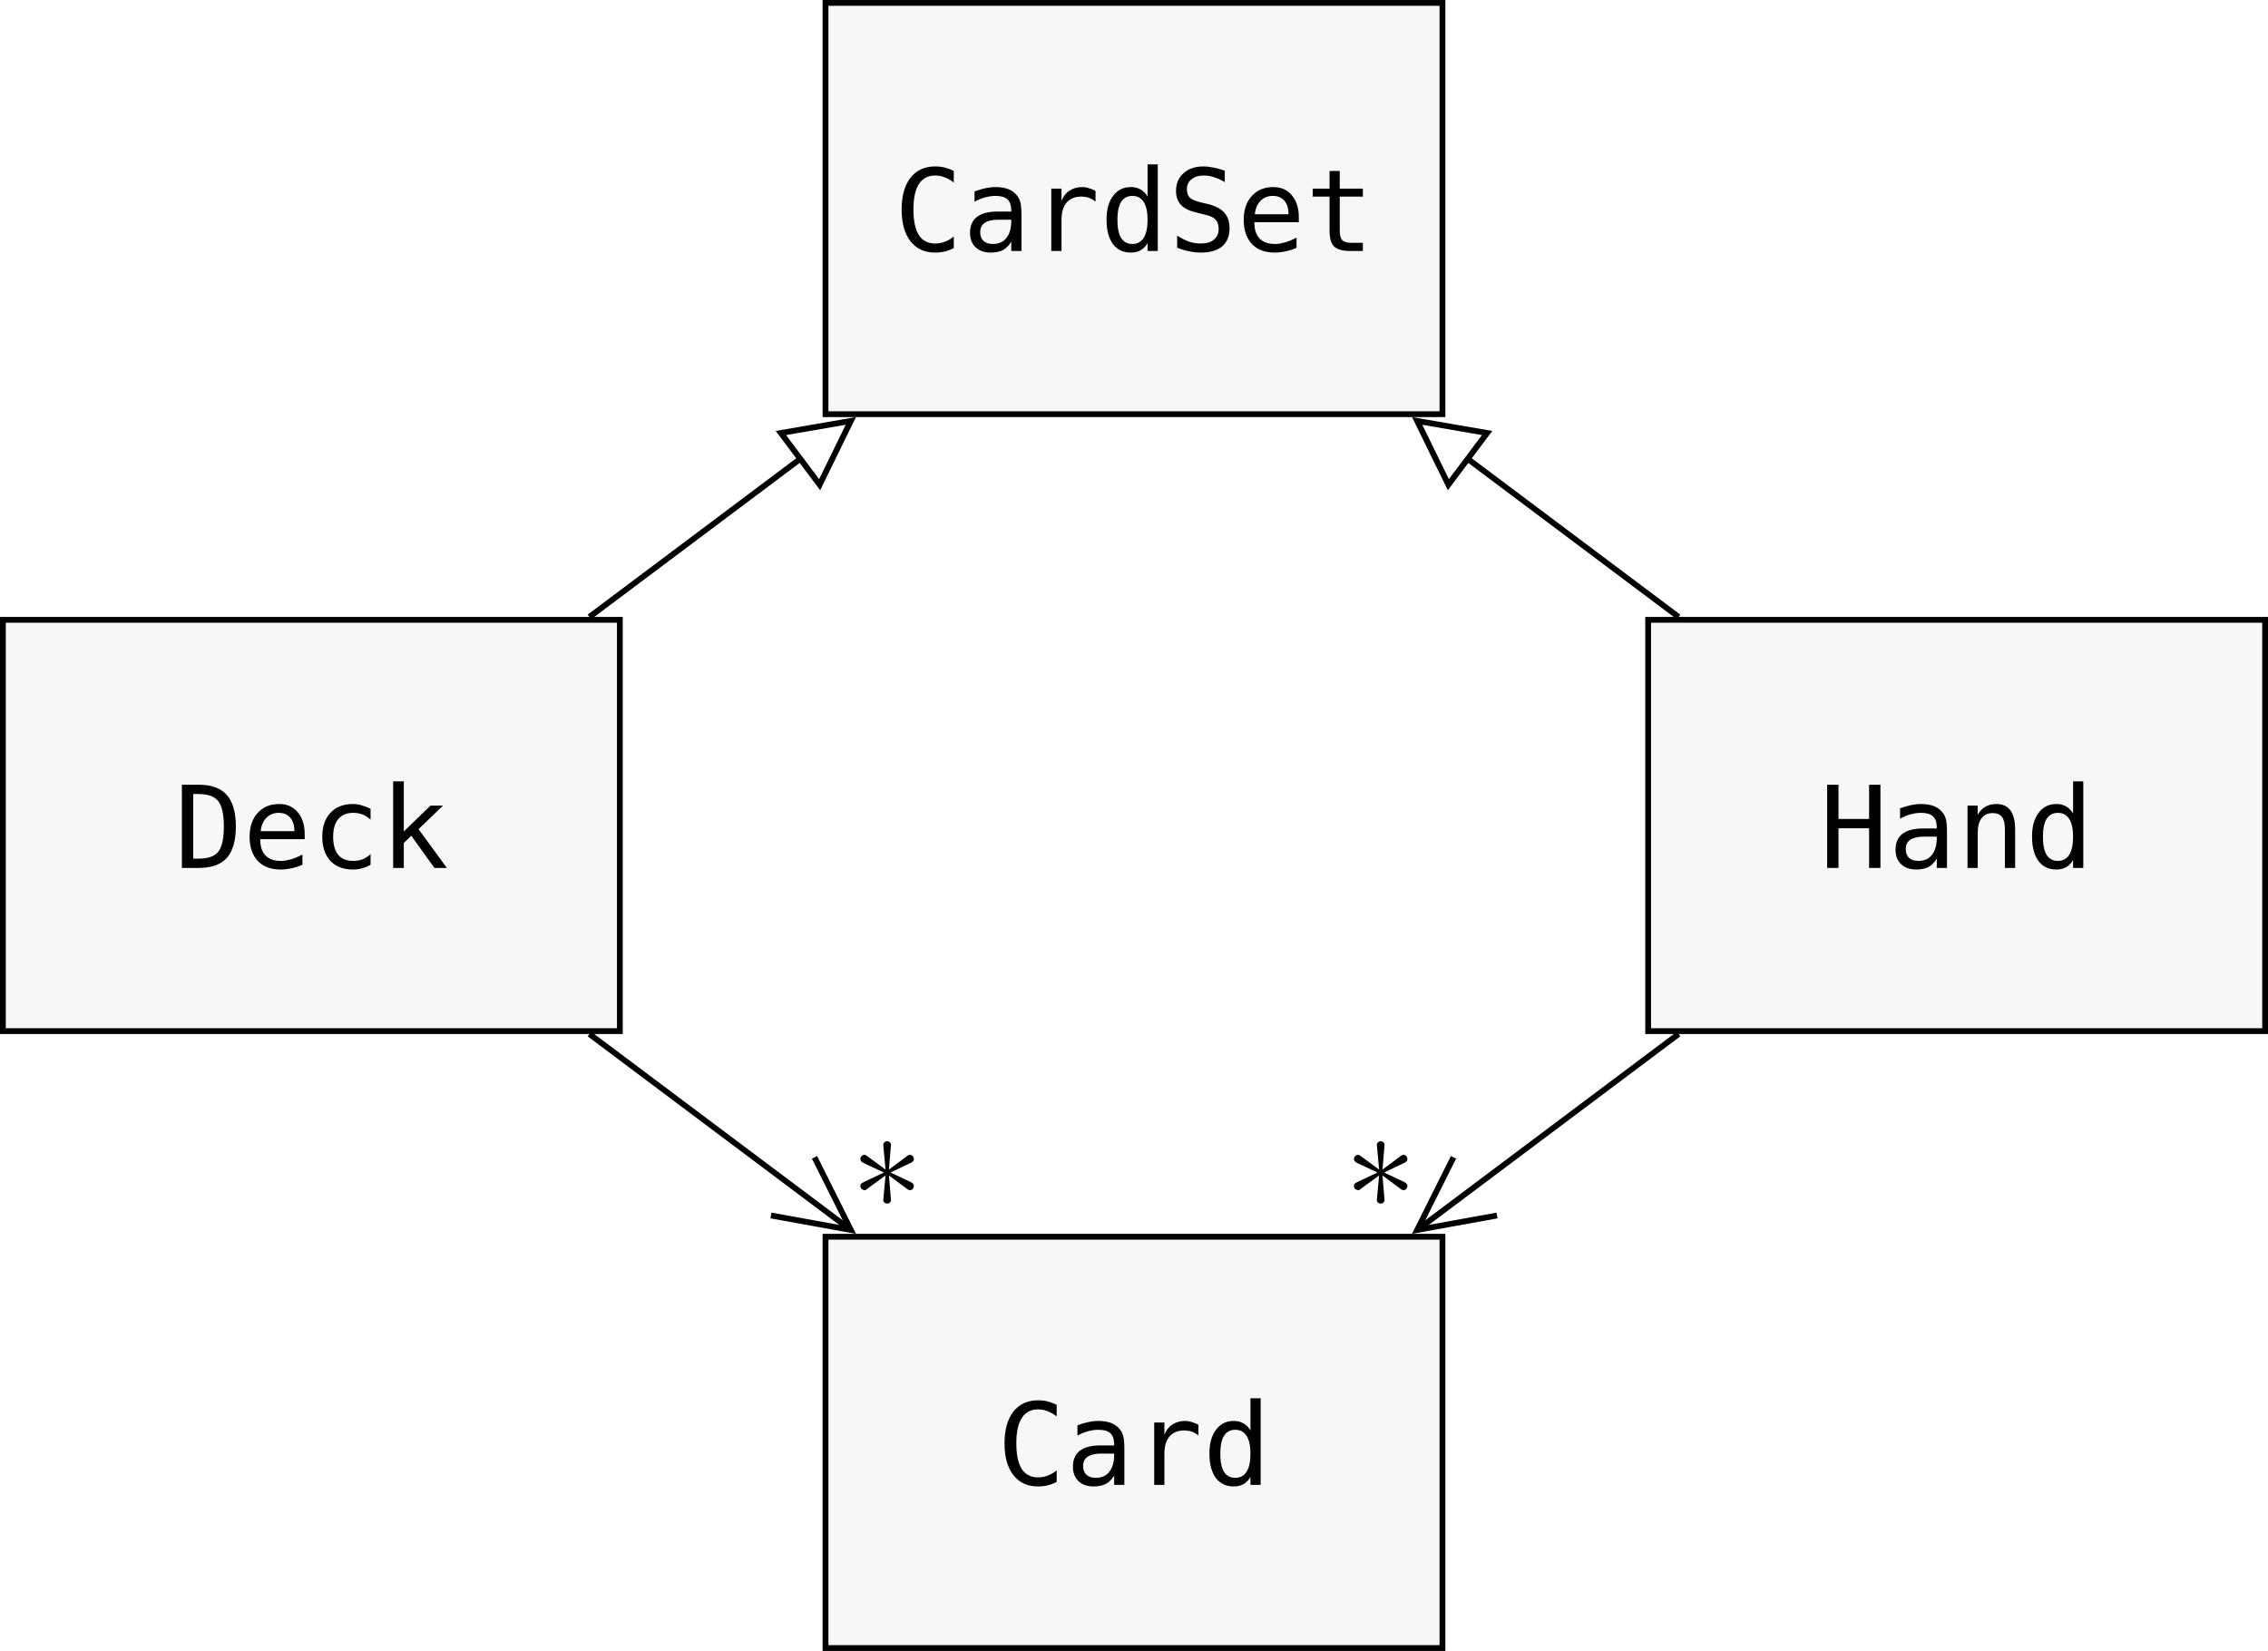
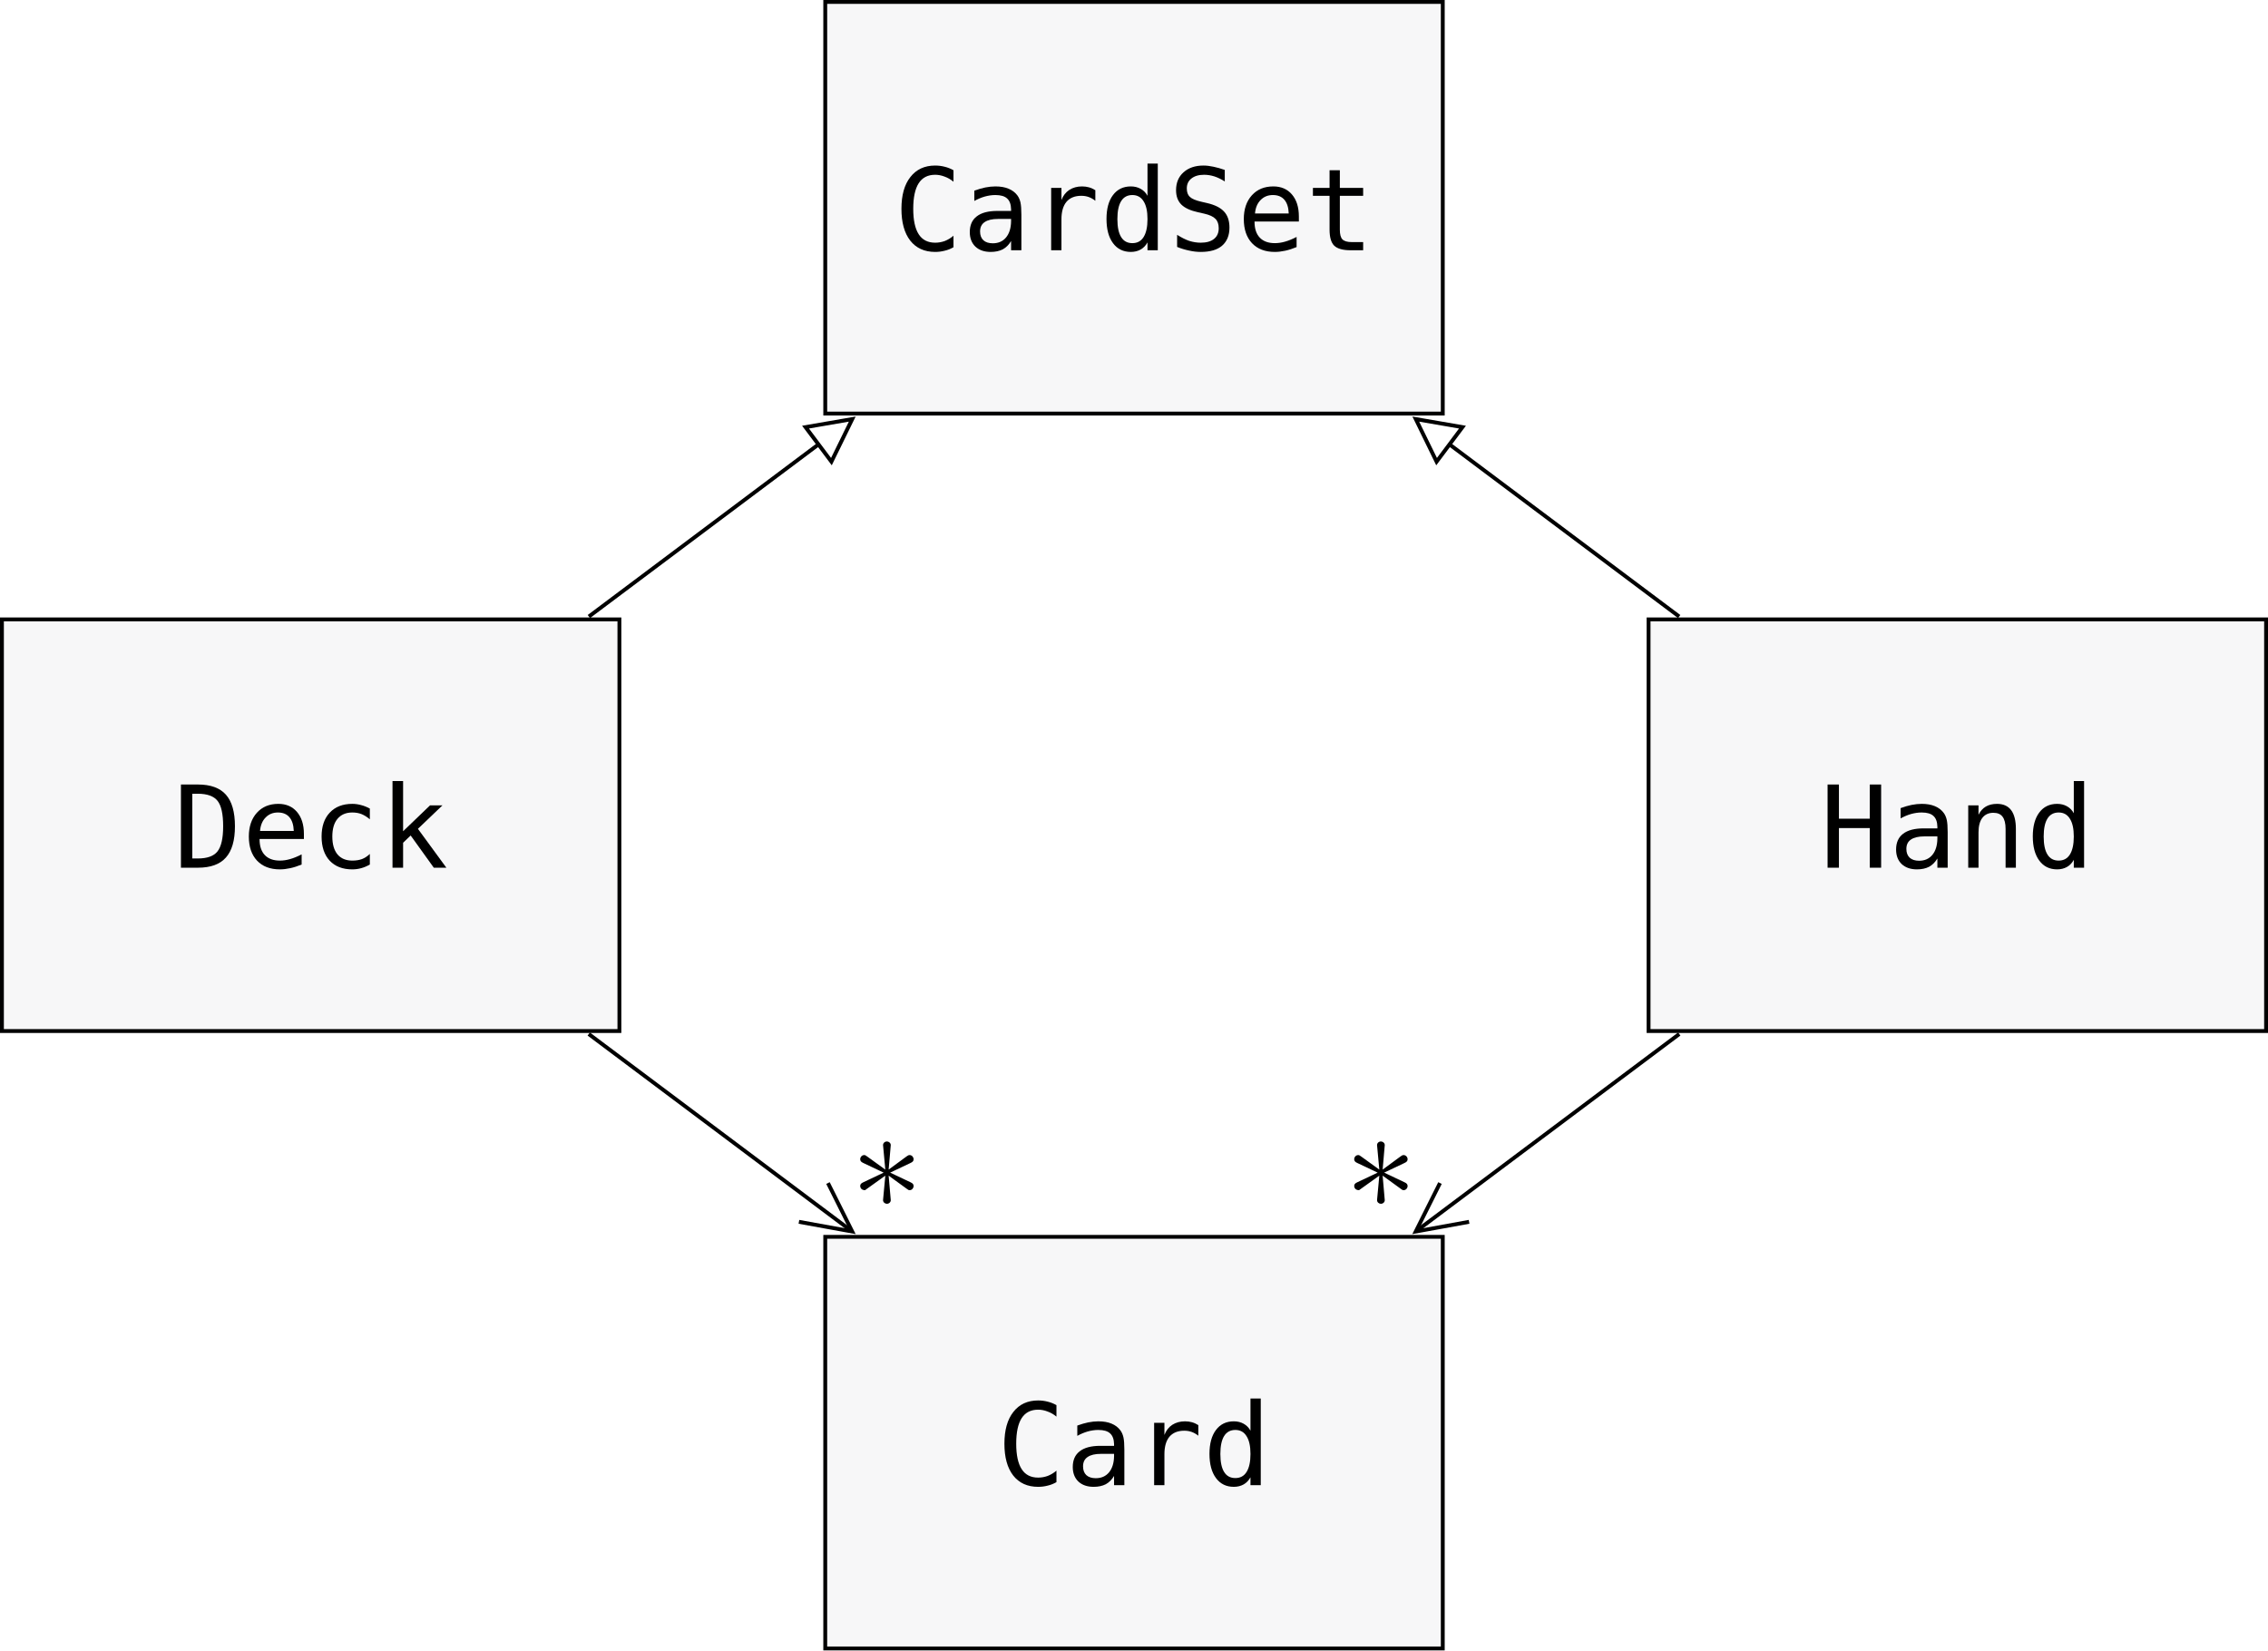
- <svg xmlns="http://www.w3.org/2000/svg" xmlns:xlink="http://www.w3.org/1999/xlink" width="156.304pt" height="113.784pt" viewBox="0 0 156.304 113.784" version="1.1">
+ <svg xmlns="http://www.w3.org/2000/svg" xmlns:xlink="http://www.w3.org/1999/xlink" width="234.257pt" height="170.477pt" viewBox="0 0 234.257 170.477" version="1.1">
  <defs>
    <g>
      <symbol overflow="visible" id="glyph0-0">
-         <path style="stroke:none;" d="M 0.406 1.391 L 0.406 -5.547 L 4.328 -5.547 L 4.328 1.391 Z M 0.844 0.953 L 3.891 0.953 L 3.891 -5.094 L 0.844 -5.094 Z M 0.844 0.953 " />
+         <path style="stroke:none;" d="M 0.594 2.078 L 0.594 -8.312 L 6.484 -8.312 L 6.484 2.078 Z M 1.266 1.422 L 5.828 1.422 L 5.828 -7.641 L 1.266 -7.641 Z M 1.266 1.422 " />
      </symbol>
      <symbol overflow="visible" id="glyph0-1">
-         <path style="stroke:none;" d="M 4.125 -0.203 C 3.926 -0.098 3.723 -0.02 3.516 0.031 C 3.305 0.082 3.082 0.109 2.844 0.109 C 2.113 0.109 1.547 -0.148 1.141 -0.672 C 0.734 -1.191 0.531 -1.922 0.531 -2.859 C 0.531 -3.797 0.734 -4.523 1.141 -5.047 C 1.547 -5.566 2.113 -5.828 2.844 -5.828 C 3.082 -5.828 3.305 -5.801 3.516 -5.75 C 3.723 -5.695 3.926 -5.617 4.125 -5.516 L 4.125 -4.719 C 3.926 -4.875 3.719 -4.992 3.5 -5.078 C 3.289 -5.16 3.07 -5.203 2.844 -5.203 C 2.344 -5.203 1.969 -5.004 1.719 -4.609 C 1.469 -4.223 1.344 -3.641 1.344 -2.859 C 1.344 -2.078 1.469 -1.488 1.719 -1.094 C 1.969 -0.707 2.344 -0.516 2.844 -0.516 C 3.07 -0.516 3.297 -0.555 3.516 -0.641 C 3.734 -0.723 3.938 -0.844 4.125 -1 Z M 4.125 -0.203 " />
+         <path style="stroke:none;" d="M 6.172 -0.312 C 5.879 -0.145 5.578 -0.023 5.266 0.047 C 4.953 0.129 4.625 0.172 4.281 0.172 C 3.176 0.172 2.316 -0.219 1.703 -1 C 1.098 -1.781 0.797 -2.875 0.797 -4.281 C 0.797 -5.688 1.102 -6.781 1.719 -7.562 C 2.332 -8.352 3.188 -8.75 4.281 -8.75 C 4.625 -8.75 4.953 -8.707 5.266 -8.625 C 5.578 -8.551 5.879 -8.43 6.172 -8.266 L 6.172 -7.078 C 5.891 -7.316 5.582 -7.492 5.25 -7.609 C 4.926 -7.734 4.602 -7.797 4.281 -7.797 C 3.52 -7.797 2.953 -7.504 2.578 -6.922 C 2.203 -6.336 2.016 -5.457 2.016 -4.281 C 2.016 -3.113 2.203 -2.238 2.578 -1.656 C 2.953 -1.07 3.52 -0.781 4.281 -0.781 C 4.613 -0.781 4.941 -0.836 5.266 -0.953 C 5.586 -1.078 5.891 -1.258 6.172 -1.5 Z M 6.172 -0.312 " />
      </symbol>
      <symbol overflow="visible" id="glyph0-2">
-         <path style="stroke:none;" d="M 2.688 -2.156 L 2.453 -2.156 C 2.047 -2.156 1.738 -2.082 1.531 -1.938 C 1.32 -1.801 1.219 -1.586 1.219 -1.297 C 1.219 -1.035 1.297 -0.832 1.453 -0.688 C 1.609 -0.551 1.82 -0.484 2.094 -0.484 C 2.488 -0.484 2.797 -0.617 3.016 -0.891 C 3.234 -1.16 3.348 -1.531 3.359 -2 L 3.359 -2.156 Z M 4.062 -2.453 L 4.062 0 L 3.359 0 L 3.359 -0.641 C 3.203 -0.379 3.008 -0.188 2.781 -0.062 C 2.551 0.051 2.273 0.109 1.953 0.109 C 1.516 0.109 1.164 -0.008 0.906 -0.25 C 0.645 -0.5 0.516 -0.832 0.516 -1.25 C 0.516 -1.727 0.672 -2.094 0.984 -2.344 C 1.305 -2.594 1.781 -2.719 2.406 -2.719 L 3.359 -2.719 L 3.359 -2.828 C 3.348 -3.172 3.258 -3.414 3.094 -3.562 C 2.926 -3.719 2.648 -3.797 2.266 -3.797 C 2.023 -3.797 1.781 -3.758 1.531 -3.688 C 1.289 -3.625 1.055 -3.523 0.828 -3.391 L 0.828 -4.109 C 1.086 -4.203 1.336 -4.273 1.578 -4.328 C 1.816 -4.379 2.047 -4.406 2.266 -4.406 C 2.629 -4.406 2.938 -4.352 3.188 -4.25 C 3.438 -4.145 3.641 -3.984 3.797 -3.766 C 3.891 -3.641 3.957 -3.484 4 -3.297 C 4.039 -3.109 4.062 -2.828 4.062 -2.453 Z M 4.062 -2.453 " />
+         <path style="stroke:none;" d="M 4.031 -3.234 L 3.688 -3.234 C 3.07 -3.234 2.609 -3.125 2.297 -2.906 C 1.984 -2.695 1.828 -2.375 1.828 -1.938 C 1.828 -1.551 1.941 -1.25 2.172 -1.031 C 2.41 -0.82 2.734 -0.719 3.141 -0.719 C 3.723 -0.719 4.18 -0.922 4.516 -1.328 C 4.848 -1.734 5.02 -2.289 5.031 -3 L 5.031 -3.234 Z M 6.094 -3.672 L 6.094 0 L 5.031 0 L 5.031 -0.953 C 4.801 -0.566 4.516 -0.281 4.172 -0.094 C 3.828 0.082 3.41 0.172 2.922 0.172 C 2.266 0.172 1.738 -0.008 1.344 -0.375 C 0.957 -0.75 0.766 -1.25 0.766 -1.875 C 0.766 -2.594 1.004 -3.133 1.484 -3.5 C 1.961 -3.875 2.672 -4.062 3.609 -4.062 L 5.031 -4.062 L 5.031 -4.234 C 5.02 -4.742 4.883 -5.113 4.625 -5.344 C 4.375 -5.582 3.969 -5.703 3.406 -5.703 C 3.039 -5.703 2.676 -5.648 2.312 -5.547 C 1.945 -5.441 1.586 -5.289 1.234 -5.094 L 1.234 -6.156 C 1.629 -6.301 2.004 -6.41 2.359 -6.484 C 2.723 -6.555 3.07 -6.594 3.406 -6.594 C 3.938 -6.594 4.391 -6.516 4.766 -6.359 C 5.148 -6.203 5.457 -5.969 5.688 -5.656 C 5.832 -5.457 5.938 -5.219 6 -4.938 C 6.062 -4.656 6.094 -4.234 6.094 -3.672 Z M 6.094 -3.672 " />
      </symbol>
      <symbol overflow="visible" id="glyph0-3">
-         <path style="stroke:none;" d="M 4.438 -3.406 C 4.281 -3.531 4.125 -3.617 3.969 -3.672 C 3.812 -3.723 3.641 -3.75 3.453 -3.75 C 3.016 -3.75 2.676 -3.609 2.438 -3.328 C 2.207 -3.055 2.094 -2.66 2.094 -2.141 L 2.094 0 L 1.391 0 L 1.391 -4.297 L 2.094 -4.297 L 2.094 -3.453 C 2.219 -3.766 2.398 -4 2.641 -4.156 C 2.891 -4.32 3.18 -4.406 3.516 -4.406 C 3.68 -4.406 3.836 -4.379 3.984 -4.328 C 4.141 -4.285 4.289 -4.223 4.438 -4.141 Z M 4.438 -3.406 " />
+         <path style="stroke:none;" d="M 6.641 -5.109 C 6.422 -5.285 6.191 -5.414 5.953 -5.5 C 5.723 -5.582 5.469 -5.625 5.188 -5.625 C 4.52 -5.625 4.008 -5.414 3.656 -5 C 3.312 -4.582 3.141 -3.984 3.141 -3.203 L 3.141 0 L 2.078 0 L 2.078 -6.438 L 3.141 -6.438 L 3.141 -5.188 C 3.316 -5.645 3.586 -5.992 3.953 -6.234 C 4.328 -6.473 4.766 -6.594 5.266 -6.594 C 5.523 -6.594 5.766 -6.562 5.984 -6.5 C 6.211 -6.438 6.43 -6.336 6.641 -6.203 Z M 6.641 -5.109 " />
      </symbol>
      <symbol overflow="visible" id="glyph0-4">
-         <path style="stroke:none;" d="M 3.297 -3.75 L 3.297 -5.969 L 4 -5.969 L 4 0 L 3.297 0 L 3.297 -0.547 C 3.172 -0.328 3.008 -0.16 2.812 -0.047 C 2.625 0.055 2.398 0.109 2.141 0.109 C 1.617 0.109 1.207 -0.086 0.906 -0.484 C 0.613 -0.891 0.469 -1.445 0.469 -2.156 C 0.469 -2.852 0.617 -3.398 0.922 -3.797 C 1.223 -4.203 1.629 -4.406 2.141 -4.406 C 2.398 -4.406 2.629 -4.348 2.828 -4.234 C 3.023 -4.117 3.18 -3.957 3.297 -3.75 Z M 1.219 -2.141 C 1.219 -1.598 1.301 -1.188 1.469 -0.906 C 1.645 -0.625 1.906 -0.484 2.25 -0.484 C 2.594 -0.484 2.852 -0.625 3.031 -0.906 C 3.207 -1.188 3.297 -1.598 3.297 -2.141 C 3.297 -2.691 3.207 -3.102 3.031 -3.375 C 2.852 -3.656 2.594 -3.797 2.25 -3.797 C 1.906 -3.797 1.645 -3.656 1.469 -3.375 C 1.301 -3.102 1.219 -2.691 1.219 -2.141 Z M 1.219 -2.141 " />
+         <path style="stroke:none;" d="M 4.938 -5.625 L 4.938 -8.953 L 6 -8.953 L 6 0 L 4.938 0 L 4.938 -0.812 C 4.758 -0.488 4.523 -0.242 4.234 -0.078 C 3.941 0.086 3.602 0.172 3.219 0.172 C 2.438 0.172 1.82 -0.129 1.375 -0.734 C 0.926 -1.336 0.703 -2.172 0.703 -3.234 C 0.703 -4.285 0.926 -5.109 1.375 -5.703 C 1.82 -6.297 2.438 -6.594 3.219 -6.594 C 3.602 -6.594 3.941 -6.508 4.234 -6.344 C 4.535 -6.176 4.77 -5.938 4.938 -5.625 Z M 1.828 -3.219 C 1.828 -2.395 1.957 -1.773 2.219 -1.359 C 2.477 -0.941 2.863 -0.734 3.375 -0.734 C 3.883 -0.734 4.27 -0.941 4.531 -1.359 C 4.801 -1.785 4.938 -2.406 4.938 -3.219 C 4.938 -4.031 4.801 -4.645 4.531 -5.062 C 4.27 -5.488 3.883 -5.703 3.375 -5.703 C 2.863 -5.703 2.477 -5.492 2.219 -5.078 C 1.957 -4.66 1.828 -4.039 1.828 -3.219 Z M 1.828 -3.219 " />
      </symbol>
      <symbol overflow="visible" id="glyph0-5">
-         <path style="stroke:none;" d="M 3.891 -5.531 L 3.891 -4.75 C 3.648 -4.895 3.41 -5.004 3.172 -5.078 C 2.941 -5.16 2.703 -5.203 2.453 -5.203 C 2.086 -5.203 1.801 -5.113 1.594 -4.938 C 1.383 -4.77 1.281 -4.547 1.281 -4.266 C 1.281 -4.004 1.348 -3.805 1.484 -3.672 C 1.617 -3.547 1.879 -3.438 2.266 -3.344 L 2.672 -3.25 C 3.211 -3.125 3.602 -2.926 3.844 -2.656 C 4.094 -2.395 4.219 -2.031 4.219 -1.562 C 4.219 -1.02 4.047 -0.602 3.703 -0.312 C 3.367 -0.031 2.879 0.109 2.234 0.109 C 1.961 0.109 1.691 0.078 1.422 0.016 C 1.148 -0.035 0.879 -0.117 0.609 -0.234 L 0.609 -1.062 C 0.898 -0.875 1.176 -0.734 1.438 -0.641 C 1.695 -0.555 1.961 -0.516 2.234 -0.516 C 2.629 -0.516 2.93 -0.602 3.141 -0.781 C 3.359 -0.957 3.469 -1.203 3.469 -1.516 C 3.469 -1.805 3.395 -2.023 3.25 -2.172 C 3.102 -2.328 2.844 -2.441 2.469 -2.516 L 2.047 -2.625 C 1.516 -2.738 1.129 -2.914 0.891 -3.156 C 0.648 -3.406 0.531 -3.734 0.531 -4.141 C 0.531 -4.648 0.703 -5.055 1.047 -5.359 C 1.391 -5.672 1.848 -5.828 2.422 -5.828 C 2.641 -5.828 2.867 -5.801 3.109 -5.75 C 3.359 -5.707 3.617 -5.633 3.891 -5.531 Z M 3.891 -5.531 " />
+         <path style="stroke:none;" d="M 5.828 -8.297 L 5.828 -7.109 C 5.473 -7.336 5.117 -7.508 4.766 -7.625 C 4.41 -7.738 4.051 -7.797 3.688 -7.797 C 3.133 -7.797 2.695 -7.664 2.375 -7.406 C 2.062 -7.156 1.906 -6.816 1.906 -6.391 C 1.906 -6.004 2.008 -5.711 2.219 -5.516 C 2.426 -5.316 2.816 -5.148 3.391 -5.016 L 4 -4.875 C 4.812 -4.688 5.398 -4.391 5.766 -3.984 C 6.129 -3.586 6.312 -3.039 6.312 -2.344 C 6.312 -1.531 6.055 -0.906 5.547 -0.469 C 5.047 -0.039 4.312 0.172 3.344 0.172 C 2.945 0.172 2.547 0.125 2.141 0.031 C 1.734 -0.051 1.32 -0.176 0.906 -0.344 L 0.906 -1.594 C 1.352 -1.312 1.77 -1.102 2.156 -0.969 C 2.551 -0.844 2.945 -0.781 3.344 -0.781 C 3.938 -0.781 4.395 -0.91 4.719 -1.172 C 5.039 -1.43 5.203 -1.797 5.203 -2.266 C 5.203 -2.703 5.086 -3.031 4.859 -3.25 C 4.641 -3.477 4.254 -3.656 3.703 -3.781 L 3.078 -3.922 C 2.273 -4.098 1.691 -4.367 1.328 -4.734 C 0.973 -5.098 0.797 -5.586 0.797 -6.203 C 0.797 -6.973 1.051 -7.586 1.562 -8.047 C 2.082 -8.516 2.77 -8.75 3.625 -8.75 C 3.957 -8.75 4.305 -8.707 4.672 -8.625 C 5.035 -8.551 5.422 -8.441 5.828 -8.297 Z M 5.828 -8.297 " />
      </symbol>
      <symbol overflow="visible" id="glyph0-6">
-         <path style="stroke:none;" d="M 4.266 -2.328 L 4.266 -1.984 L 1.203 -1.984 L 1.203 -1.953 C 1.203 -1.484 1.32 -1.117 1.562 -0.859 C 1.812 -0.609 2.16 -0.484 2.609 -0.484 C 2.836 -0.484 3.07 -0.52 3.312 -0.594 C 3.562 -0.664 3.828 -0.773 4.109 -0.922 L 4.109 -0.219 C 3.836 -0.102 3.578 -0.02 3.328 0.031 C 3.078 0.082 2.836 0.109 2.609 0.109 C 1.93 0.109 1.406 -0.086 1.031 -0.484 C 0.656 -0.891 0.469 -1.441 0.469 -2.141 C 0.469 -2.828 0.648 -3.375 1.016 -3.781 C 1.391 -4.195 1.883 -4.406 2.5 -4.406 C 3.039 -4.406 3.469 -4.219 3.781 -3.844 C 4.102 -3.469 4.266 -2.961 4.266 -2.328 Z M 3.562 -2.531 C 3.551 -2.945 3.453 -3.258 3.266 -3.469 C 3.078 -3.688 2.812 -3.797 2.469 -3.797 C 2.125 -3.797 1.844 -3.68 1.625 -3.453 C 1.406 -3.234 1.273 -2.926 1.234 -2.531 Z M 3.562 -2.531 " />
+         <path style="stroke:none;" d="M 6.391 -3.484 L 6.391 -2.969 L 1.812 -2.969 L 1.812 -2.938 C 1.812 -2.227 1.992 -1.68 2.359 -1.297 C 2.723 -0.922 3.238 -0.734 3.906 -0.734 C 4.25 -0.734 4.602 -0.785 4.969 -0.891 C 5.332 -0.992 5.727 -1.156 6.156 -1.375 L 6.156 -0.328 C 5.75 -0.16 5.359 -0.035 4.984 0.047 C 4.609 0.129 4.25 0.172 3.906 0.172 C 2.906 0.172 2.117 -0.129 1.547 -0.734 C 0.984 -1.336 0.703 -2.164 0.703 -3.219 C 0.703 -4.238 0.977 -5.055 1.531 -5.672 C 2.082 -6.285 2.82 -6.594 3.75 -6.594 C 4.562 -6.594 5.203 -6.316 5.672 -5.766 C 6.148 -5.211 6.391 -4.453 6.391 -3.484 Z M 5.344 -3.797 C 5.32 -4.422 5.172 -4.895 4.891 -5.219 C 4.617 -5.539 4.223 -5.703 3.703 -5.703 C 3.191 -5.703 2.77 -5.531 2.438 -5.188 C 2.102 -4.852 1.91 -4.391 1.859 -3.797 Z M 5.344 -3.797 " />
      </symbol>
      <symbol overflow="visible" id="glyph0-7">
-         <path style="stroke:none;" d="M 2.359 -5.516 L 2.359 -4.297 L 3.953 -4.297 L 3.953 -3.75 L 2.359 -3.75 L 2.359 -1.422 C 2.359 -1.098 2.414 -0.875 2.531 -0.75 C 2.656 -0.625 2.867 -0.562 3.172 -0.562 L 3.953 -0.562 L 3.953 0 L 3.094 0 C 2.562 0 2.188 -0.102 1.969 -0.312 C 1.758 -0.531 1.656 -0.898 1.656 -1.422 L 1.656 -3.75 L 0.5 -3.75 L 0.5 -4.297 L 1.656 -4.297 L 1.656 -5.516 Z M 2.359 -5.516 " />
+         <path style="stroke:none;" d="M 3.531 -8.266 L 3.531 -6.438 L 5.938 -6.438 L 5.938 -5.625 L 3.531 -5.625 L 3.531 -2.125 C 3.531 -1.645 3.617 -1.312 3.797 -1.125 C 3.984 -0.938 4.301 -0.844 4.75 -0.844 L 5.938 -0.844 L 5.938 0 L 4.641 0 C 3.848 0 3.285 -0.156 2.953 -0.469 C 2.629 -0.789 2.469 -1.344 2.469 -2.125 L 2.469 -5.625 L 0.75 -5.625 L 0.75 -6.438 L 2.469 -6.438 L 2.469 -8.266 Z M 3.531 -8.266 " />
      </symbol>
      <symbol overflow="visible" id="glyph0-8">
-         <path style="stroke:none;" d="M 1.672 -0.641 C 2.328 -0.641 2.781 -0.797 3.031 -1.109 C 3.289 -1.43 3.422 -2.016 3.422 -2.859 C 3.422 -3.703 3.289 -4.285 3.031 -4.609 C 2.781 -4.93 2.328 -5.094 1.672 -5.094 L 1.312 -5.094 L 1.312 -0.641 Z M 1.688 -5.734 C 2.562 -5.734 3.207 -5.5 3.625 -5.031 C 4.039 -4.562 4.25 -3.836 4.25 -2.859 C 4.25 -1.879 4.039 -1.156 3.625 -0.688 C 3.207 -0.227 2.562 0 1.688 0 L 0.531 0 L 0.531 -5.734 Z M 1.688 -5.734 " />
+         <path style="stroke:none;" d="M 2.516 -0.953 C 3.484 -0.953 4.16 -1.191 4.547 -1.672 C 4.941 -2.16 5.141 -3.031 5.141 -4.281 C 5.141 -5.551 4.945 -6.426 4.562 -6.906 C 4.176 -7.395 3.492 -7.641 2.516 -7.641 L 1.953 -7.641 L 1.953 -0.953 Z M 2.531 -8.594 C 3.844 -8.594 4.805 -8.242 5.422 -7.547 C 6.047 -6.848 6.359 -5.758 6.359 -4.281 C 6.359 -2.82 6.047 -1.742 5.422 -1.047 C 4.805 -0.348 3.844 0 2.531 0 L 0.781 0 L 0.781 -8.594 Z M 2.531 -8.594 " />
      </symbol>
      <symbol overflow="visible" id="glyph0-9">
-         <path style="stroke:none;" d="M 4.078 -0.219 C 3.879 -0.102 3.68 -0.02 3.484 0.031 C 3.285 0.082 3.082 0.109 2.875 0.109 C 2.207 0.109 1.688 -0.086 1.312 -0.484 C 0.938 -0.891 0.75 -1.441 0.75 -2.141 C 0.75 -2.848 0.938 -3.398 1.312 -3.797 C 1.688 -4.203 2.207 -4.406 2.875 -4.406 C 3.082 -4.406 3.281 -4.375 3.469 -4.312 C 3.664 -4.258 3.867 -4.18 4.078 -4.078 L 4.078 -3.328 C 3.891 -3.492 3.703 -3.613 3.516 -3.688 C 3.328 -3.758 3.113 -3.797 2.875 -3.797 C 2.426 -3.797 2.082 -3.648 1.844 -3.359 C 1.613 -3.078 1.5 -2.672 1.5 -2.141 C 1.5 -1.609 1.613 -1.195 1.844 -0.906 C 2.082 -0.625 2.426 -0.484 2.875 -0.484 C 3.113 -0.484 3.332 -0.52 3.531 -0.594 C 3.727 -0.676 3.91 -0.797 4.078 -0.953 Z M 4.078 -0.219 " />
+         <path style="stroke:none;" d="M 6.109 -0.328 C 5.816 -0.16 5.52 -0.035 5.219 0.047 C 4.926 0.129 4.617 0.172 4.297 0.172 C 3.305 0.172 2.531 -0.125 1.969 -0.719 C 1.406 -1.32 1.125 -2.156 1.125 -3.219 C 1.125 -4.27 1.406 -5.094 1.969 -5.688 C 2.531 -6.289 3.305 -6.594 4.297 -6.594 C 4.609 -6.594 4.91 -6.551 5.203 -6.469 C 5.504 -6.395 5.805 -6.273 6.109 -6.109 L 6.109 -5 C 5.828 -5.238 5.547 -5.414 5.266 -5.531 C 4.984 -5.645 4.66 -5.703 4.297 -5.703 C 3.641 -5.703 3.129 -5.484 2.766 -5.047 C 2.41 -4.617 2.234 -4.008 2.234 -3.219 C 2.234 -2.426 2.41 -1.812 2.766 -1.375 C 3.129 -0.945 3.641 -0.734 4.297 -0.734 C 4.672 -0.734 5.004 -0.785 5.297 -0.891 C 5.586 -1.004 5.859 -1.18 6.109 -1.422 Z M 6.109 -0.328 " />
      </symbol>
      <symbol overflow="visible" id="glyph0-10">
-         <path style="stroke:none;" d="M 0.906 -5.969 L 1.641 -5.969 L 1.641 -2.516 L 3.484 -4.297 L 4.344 -4.297 L 2.656 -2.672 L 4.609 0 L 3.75 0 L 2.156 -2.219 L 1.641 -1.719 L 1.641 0 L 0.906 0 Z M 0.906 -5.969 " />
+         <path style="stroke:none;" d="M 1.359 -8.953 L 2.453 -8.953 L 2.453 -3.766 L 5.234 -6.438 L 6.516 -6.438 L 3.984 -4.016 L 6.922 0 L 5.625 0 L 3.234 -3.328 L 2.453 -2.578 L 2.453 0 L 1.359 0 Z M 1.359 -8.953 " />
      </symbol>
      <symbol overflow="visible" id="glyph0-11">
-         <path style="stroke:none;" d="M 0.531 -5.734 L 1.312 -5.734 L 1.312 -3.375 L 3.422 -3.375 L 3.422 -5.734 L 4.203 -5.734 L 4.203 0 L 3.422 0 L 3.422 -2.734 L 1.312 -2.734 L 1.312 0 L 0.531 0 Z M 0.531 -5.734 " />
+         <path style="stroke:none;" d="M 0.781 -8.594 L 1.953 -8.594 L 1.953 -5.062 L 5.141 -5.062 L 5.141 -8.594 L 6.312 -8.594 L 6.312 0 L 5.141 0 L 5.141 -4.094 L 1.953 -4.094 L 1.953 0 L 0.781 0 Z M 0.781 -8.594 " />
      </symbol>
      <symbol overflow="visible" id="glyph0-12">
-         <path style="stroke:none;" d="M 4.031 -2.656 L 4.031 0 L 3.328 0 L 3.328 -2.656 C 3.328 -3.051 3.258 -3.336 3.125 -3.516 C 2.988 -3.691 2.773 -3.781 2.484 -3.781 C 2.148 -3.781 1.895 -3.66 1.719 -3.422 C 1.539 -3.191 1.453 -2.859 1.453 -2.422 L 1.453 0 L 0.75 0 L 0.75 -4.297 L 1.453 -4.297 L 1.453 -3.656 C 1.578 -3.895 1.742 -4.078 1.953 -4.203 C 2.172 -4.336 2.43 -4.406 2.734 -4.406 C 3.172 -4.406 3.492 -4.258 3.703 -3.969 C 3.922 -3.676 4.031 -3.238 4.031 -2.656 Z M 4.031 -2.656 " />
+         <path style="stroke:none;" d="M 6.047 -4 L 6.047 0 L 4.984 0 L 4.984 -4 C 4.984 -4.57 4.879 -4.992 4.672 -5.266 C 4.473 -5.535 4.156 -5.672 3.719 -5.672 C 3.227 -5.672 2.848 -5.492 2.578 -5.141 C 2.316 -4.797 2.188 -4.297 2.188 -3.641 L 2.188 0 L 1.125 0 L 1.125 -6.438 L 2.188 -6.438 L 2.188 -5.469 C 2.375 -5.844 2.625 -6.125 2.938 -6.312 C 3.258 -6.5 3.645 -6.594 4.094 -6.594 C 4.75 -6.594 5.238 -6.375 5.562 -5.938 C 5.883 -5.508 6.047 -4.863 6.047 -4 Z M 6.047 -4 " />
      </symbol>
      <symbol overflow="visible" id="glyph1-0">
        <path style="stroke:none;" d="" />
      </symbol>
      <symbol overflow="visible" id="glyph1-1">
-         <path style="stroke:none;" d="M 4.328 -4.391 C 4.328 -4.5 4.281 -4.578 4.109 -4.672 L 2.719 -5.328 L 4.094 -5.984 C 4.281 -6.078 4.328 -6.141 4.328 -6.266 C 4.328 -6.391 4.219 -6.547 4.062 -6.547 C 3.984 -6.547 3.969 -6.547 3.703 -6.344 L 2.609 -5.531 L 2.75 -7.234 C 2.75 -7.375 2.625 -7.484 2.5 -7.484 C 2.328 -7.484 2.219 -7.359 2.219 -7.234 L 2.375 -5.531 L 1.141 -6.438 C 1 -6.547 0.984 -6.547 0.922 -6.547 C 0.75 -6.547 0.641 -6.391 0.641 -6.266 C 0.641 -6.156 0.688 -6.078 0.859 -5.984 L 2.266 -5.328 L 0.875 -4.672 C 0.688 -4.578 0.641 -4.516 0.641 -4.391 C 0.641 -4.391 0.641 -4.109 0.984 -4.109 L 2.375 -5.125 L 2.219 -3.422 C 2.219 -3.281 2.359 -3.188 2.484 -3.188 C 2.641 -3.188 2.75 -3.297 2.75 -3.422 L 2.609 -5.125 L 3.891 -4.172 C 3.953 -4.141 3.984 -4.109 4.062 -4.109 C 4.219 -4.109 4.328 -4.266 4.328 -4.391 Z M 4.328 -4.391 " />
+         <path style="stroke:none;" d="M 6.484 -6.594 C 6.484 -6.75 6.422 -6.875 6.172 -6.984 L 4.062 -7.984 L 6.141 -8.969 C 6.422 -9.094 6.484 -9.203 6.484 -9.375 C 6.484 -9.578 6.312 -9.797 6.078 -9.797 C 5.969 -9.797 5.938 -9.797 5.562 -9.516 L 3.906 -8.297 L 4.125 -10.828 C 4.125 -11.047 3.922 -11.203 3.734 -11.203 C 3.5 -11.203 3.328 -11.031 3.328 -10.828 L 3.562 -8.297 L 1.703 -9.641 C 1.5 -9.797 1.469 -9.797 1.375 -9.797 C 1.141 -9.797 0.969 -9.578 0.969 -9.375 C 0.969 -9.219 1.031 -9.094 1.281 -8.984 L 3.391 -7.984 L 1.312 -7 C 1.031 -6.875 0.969 -6.766 0.969 -6.594 C 0.969 -6.594 0.969 -6.172 1.469 -6.172 L 3.562 -7.672 L 3.328 -5.141 C 3.328 -4.922 3.531 -4.766 3.719 -4.766 C 3.953 -4.766 4.125 -4.938 4.125 -5.141 L 3.906 -7.672 L 5.844 -6.266 C 5.922 -6.219 5.953 -6.172 6.078 -6.172 C 6.312 -6.172 6.484 -6.391 6.484 -6.594 Z M 6.484 -6.594 " />
      </symbol>
    </g>
    <clipPath id="clip1">
-       <path d="M 113 42 L 156.305 42 L 156.305 72 L 113 72 Z M 113 42 " />
+       <path d="M 170 63 L 234.258 63 L 234.258 107 L 170 107 Z M 170 63 " />
    </clipPath>
    <clipPath id="clip2">
-       <path d="M 56 85 L 100 85 L 100 113.785 L 56 113.785 Z M 56 85 " />
+       <path d="M 85 127 L 150 127 L 150 170.477 L 85 170.477 Z M 85 127 " />
    </clipPath>
  </defs>
  <g id="surface1">
-     <path style="fill-rule:nonzero;fill:rgb(96.863%,96.863%,97.255%);fill-opacity:1;stroke-width:0.399;stroke-linecap:butt;stroke-linejoin:miter;stroke:rgb(0%,0%,0%);stroke-opacity:1;stroke-miterlimit:10;" d="M -21.261 -14.175 L 21.258 -14.175 L 21.258 14.173 L -21.261 14.173 Z M -21.261 -14.175 " transform="matrix(1,0,0,-1,78.152,14.372)" />
+     <path style="fill-rule:nonzero;fill:rgb(96.863%,96.863%,97.255%);fill-opacity:1;stroke-width:0.399;stroke-linecap:butt;stroke-linejoin:miter;stroke:rgb(0%,0%,0%);stroke-opacity:1;stroke-miterlimit:10;" d="M 31.892 21.26 L -31.89 21.26 L -31.89 -21.26 L 31.892 -21.26 Z M 31.892 21.26 " transform="matrix(1,0,0,-1,117.128,21.459)" />
    <g style="fill:rgb(0%,0%,0%);fill-opacity:1;">
-       <use xlink:href="#glyph0-1" x="61.607" y="17.299" />
-       <use xlink:href="#glyph0-2" x="66.335" y="17.299" />
-       <use xlink:href="#glyph0-3" x="71.062" y="17.299" />
-       <use xlink:href="#glyph0-4" x="75.79" y="17.299" />
-       <use xlink:href="#glyph0-5" x="80.517" y="17.299" />
-       <use xlink:href="#glyph0-6" x="85.245" y="17.299" />
-       <use xlink:href="#glyph0-7" x="89.972" y="17.299" />
+       <use xlink:href="#glyph0-1" x="92.311" y="25.85" />
+       <use xlink:href="#glyph0-2" x="99.402" y="25.85" />
+       <use xlink:href="#glyph0-3" x="106.494" y="25.85" />
+       <use xlink:href="#glyph0-4" x="113.585" y="25.85" />
+       <use xlink:href="#glyph0-5" x="120.676" y="25.85" />
+       <use xlink:href="#glyph0-6" x="127.767" y="25.85" />
+       <use xlink:href="#glyph0-7" x="134.859" y="25.85" />
    </g>
-     <path style="fill-rule:nonzero;fill:rgb(96.863%,96.863%,97.255%);fill-opacity:1;stroke-width:0.399;stroke-linecap:butt;stroke-linejoin:miter;stroke:rgb(0%,0%,0%);stroke-opacity:1;stroke-miterlimit:10;" d="M -77.953 -56.694 L -35.433 -56.694 L -35.433 -28.347 L -77.953 -28.347 Z M -77.953 -56.694 " transform="matrix(1,0,0,-1,78.152,14.372)" />
+     <path style="fill-rule:nonzero;fill:rgb(96.863%,96.863%,97.255%);fill-opacity:1;stroke-width:0.399;stroke-linecap:butt;stroke-linejoin:miter;stroke:rgb(0%,0%,0%);stroke-opacity:1;stroke-miterlimit:10;" d="M -53.151 -42.521 L -116.929 -42.521 L -116.929 -85.041 L -53.151 -85.041 Z M -53.151 -42.521 " transform="matrix(1,0,0,-1,117.128,21.459)" />
    <g style="fill:rgb(0%,0%,0%);fill-opacity:1;">
-       <use xlink:href="#glyph0-8" x="12.005" y="59.819" />
-       <use xlink:href="#glyph0-6" x="16.733" y="59.819" />
-       <use xlink:href="#glyph0-9" x="21.46" y="59.819" />
-       <use xlink:href="#glyph0-10" x="26.188" y="59.819" />
+       <use xlink:href="#glyph0-8" x="17.908" y="89.629" />
+       <use xlink:href="#glyph0-6" x="24.999" y="89.629" />
+       <use xlink:href="#glyph0-9" x="32.091" y="89.629" />
+       <use xlink:href="#glyph0-10" x="39.182" y="89.629" />
    </g>
    <g clip-path="url(#clip1)" clip-rule="nonzero">
-       <path style="fill-rule:nonzero;fill:rgb(96.863%,96.863%,97.255%);fill-opacity:1;stroke-width:0.399;stroke-linecap:butt;stroke-linejoin:miter;stroke:rgb(0%,0%,0%);stroke-opacity:1;stroke-miterlimit:10;" d="M 35.434 -56.694 L 77.953 -56.694 L 77.953 -28.347 L 35.434 -28.347 Z M 35.434 -56.694 " transform="matrix(1,0,0,-1,78.152,14.372)" />
+       <path style="fill-rule:nonzero;fill:rgb(96.863%,96.863%,97.255%);fill-opacity:1;stroke-width:0.399;stroke-linecap:butt;stroke-linejoin:miter;stroke:rgb(0%,0%,0%);stroke-opacity:1;stroke-miterlimit:10;" d="M 116.931 -42.521 L 53.149 -42.521 L 53.149 -85.041 L 116.931 -85.041 Z M 116.931 -42.521 " transform="matrix(1,0,0,-1,117.128,21.459)" />
    </g>
    <g style="fill:rgb(0%,0%,0%);fill-opacity:1;">
-       <use xlink:href="#glyph0-11" x="125.391" y="59.819" />
-       <use xlink:href="#glyph0-2" x="130.119" y="59.819" />
-       <use xlink:href="#glyph0-12" x="134.846" y="59.819" />
-       <use xlink:href="#glyph0-4" x="139.574" y="59.819" />
+       <use xlink:href="#glyph0-11" x="187.986" y="89.629" />
+       <use xlink:href="#glyph0-2" x="195.077" y="89.629" />
+       <use xlink:href="#glyph0-12" x="202.169" y="89.629" />
+       <use xlink:href="#glyph0-4" x="209.26" y="89.629" />
    </g>
    <g clip-path="url(#clip2)" clip-rule="nonzero">
-       <path style="fill-rule:nonzero;fill:rgb(96.863%,96.863%,97.255%);fill-opacity:1;stroke-width:0.399;stroke-linecap:butt;stroke-linejoin:miter;stroke:rgb(0%,0%,0%);stroke-opacity:1;stroke-miterlimit:10;" d="M -21.261 -99.214 L 21.258 -99.214 L 21.258 -70.866 L -21.261 -70.866 Z M -21.261 -99.214 " transform="matrix(1,0,0,-1,78.152,14.372)" />
+       <path style="fill-rule:nonzero;fill:rgb(96.863%,96.863%,97.255%);fill-opacity:1;stroke-width:0.399;stroke-linecap:butt;stroke-linejoin:miter;stroke:rgb(0%,0%,0%);stroke-opacity:1;stroke-miterlimit:10;" d="M 31.892 -106.299 L -31.89 -106.299 L -31.89 -148.822 L 31.892 -148.822 Z M 31.892 -106.299 " transform="matrix(1,0,0,-1,117.128,21.459)" />
    </g>
    <g style="fill:rgb(0%,0%,0%);fill-opacity:1;">
-       <use xlink:href="#glyph0-1" x="68.698" y="102.339" />
-       <use xlink:href="#glyph0-2" x="73.426" y="102.339" />
-       <use xlink:href="#glyph0-3" x="78.153" y="102.339" />
-       <use xlink:href="#glyph0-4" x="82.881" y="102.339" />
+       <use xlink:href="#glyph0-1" x="102.947" y="153.409" />
+       <use xlink:href="#glyph0-2" x="110.038" y="153.409" />
+       <use xlink:href="#glyph0-3" x="117.13" y="153.409" />
+       <use xlink:href="#glyph0-4" x="124.221" y="153.409" />
    </g>
-     <path style="fill:none;stroke-width:0.399;stroke-linecap:butt;stroke-linejoin:miter;stroke:rgb(0%,0%,0%);stroke-opacity:1;stroke-miterlimit:10;" d="M -37.531 -28.148 L -23.082 -17.316 " transform="matrix(1,0,0,-1,78.152,14.372)" />
-     <path style="fill:none;stroke-width:0.399;stroke-linecap:butt;stroke-linejoin:miter;stroke:rgb(0%,0%,0%);stroke-opacity:1;stroke-miterlimit:10;" d="M 4.536 0.002 L 0.2 2.217 L 0.201 -2.216 Z M 4.536 0.002 " transform="matrix(0.80385,-0.60257,-0.60257,-0.80385,54.9913,31.74627)" />
-     <path style="fill:none;stroke-width:0.399;stroke-linecap:butt;stroke-linejoin:miter;stroke:rgb(0%,0%,0%);stroke-opacity:1;stroke-miterlimit:10;" d="M 37.532 -28.148 L 23.082 -17.316 " transform="matrix(1,0,0,-1,78.152,14.372)" />
-     <path style="fill:none;stroke-width:0.399;stroke-linecap:butt;stroke-linejoin:miter;stroke:rgb(0%,0%,0%);stroke-opacity:1;stroke-miterlimit:10;" d="M 4.536 -0.002 L 0.201 2.215 L 0.2 -2.217 Z M 4.536 -0.002 " transform="matrix(-0.80385,-0.60257,-0.60257,0.80385,101.3127,31.74627)" />
-     <path style="fill:none;stroke-width:0.399;stroke-linecap:butt;stroke-linejoin:miter;stroke:rgb(0%,0%,0%);stroke-opacity:1;stroke-miterlimit:10;" d="M -37.531 -56.894 L -19.675 -70.28 " transform="matrix(1,0,0,-1,78.152,14.372)" />
-     <path style="fill:none;stroke-width:0.399;stroke-linecap:butt;stroke-linejoin:miter;stroke:rgb(0%,0%,0%);stroke-opacity:1;stroke-miterlimit:10;" d="M -0.002 2.492 L 4.98 0.001 L 0.001 -2.492 " transform="matrix(0.80385,0.60257,0.60257,-0.80385,54.63317,81.76967)" />
-     <path style="fill:none;stroke-width:0.399;stroke-linecap:butt;stroke-linejoin:miter;stroke:rgb(0%,0%,0%);stroke-opacity:1;stroke-miterlimit:10;" d="M 37.532 -56.894 L 19.676 -70.28 " transform="matrix(1,0,0,-1,78.152,14.372)" />
-     <path style="fill:none;stroke-width:0.399;stroke-linecap:butt;stroke-linejoin:miter;stroke:rgb(0%,0%,0%);stroke-opacity:1;stroke-miterlimit:10;" d="M 0.001 2.492 L 4.979 -0.001 L -0.003 -2.491 " transform="matrix(-0.80385,0.60257,0.60257,0.80385,101.6708,81.76967)" />
+     <path style="fill:none;stroke-width:0.399;stroke-linecap:butt;stroke-linejoin:miter;stroke:rgb(0%,0%,0%);stroke-opacity:1;stroke-miterlimit:10;" d="M -56.304 -42.225 L -32.667 -24.506 " transform="matrix(1,0,0,-1,117.128,21.459)" />
+     <path style="fill:none;stroke-width:0.399;stroke-linecap:butt;stroke-linejoin:miter;stroke:rgb(0%,0%,0%);stroke-opacity:1;stroke-miterlimit:10;" d="M 4.537 -0.001 L 0.199 2.217 L 0.2 -2.215 Z M 4.537 -0.001 " transform="matrix(0.80385,-0.60272,-0.60272,-0.80385,84.37934,46.02296)" />
+     <path style="fill:none;stroke-width:0.399;stroke-linecap:butt;stroke-linejoin:miter;stroke:rgb(0%,0%,0%);stroke-opacity:1;stroke-miterlimit:10;" d="M 56.309 -42.225 L 32.669 -24.506 " transform="matrix(1,0,0,-1,117.128,21.459)" />
+     <path style="fill:none;stroke-width:0.399;stroke-linecap:butt;stroke-linejoin:miter;stroke:rgb(0%,0%,0%);stroke-opacity:1;stroke-miterlimit:10;" d="M 4.534 -0.001 L 0.2 2.216 L 0.199 -2.217 Z M 4.534 -0.001 " transform="matrix(-0.80385,-0.60272,-0.60272,0.80385,149.8786,46.02296)" />
+     <path style="fill:none;stroke-width:0.399;stroke-linecap:butt;stroke-linejoin:miter;stroke:rgb(0%,0%,0%);stroke-opacity:1;stroke-miterlimit:10;" d="M -56.319 -85.35 L -29.265 -105.627 " transform="matrix(1,0,0,-1,117.128,21.459)" />
+     <path style="fill:none;stroke-width:0.399;stroke-linecap:butt;stroke-linejoin:miter;stroke:rgb(0%,0%,0%);stroke-opacity:1;stroke-miterlimit:10;" d="M -0.001 2.489 L 4.981 -0.003 L -0 -2.492 " transform="matrix(0.80385,0.60243,0.60243,-0.80385,84.0209,124.2043)" />
+     <path style="fill:none;stroke-width:0.399;stroke-linecap:butt;stroke-linejoin:miter;stroke:rgb(0%,0%,0%);stroke-opacity:1;stroke-miterlimit:10;" d="M 56.321 -85.35 L 29.263 -105.627 " transform="matrix(1,0,0,-1,117.128,21.459)" />
+     <path style="fill:none;stroke-width:0.399;stroke-linecap:butt;stroke-linejoin:miter;stroke:rgb(0%,0%,0%);stroke-opacity:1;stroke-miterlimit:10;" d="M -0.001 2.492 L 4.984 0.001 L 0.002 -2.491 " transform="matrix(-0.80385,0.60243,0.60243,0.80385,150.2361,124.2043)" />
    <g style="fill:rgb(0%,0%,0%);fill-opacity:1;">
-       <use xlink:href="#glyph1-1" x="58.653" y="86.139" />
+       <use xlink:href="#glyph1-1" x="87.88" y="129.11" />
    </g>
    <g style="fill:rgb(0%,0%,0%);fill-opacity:1;">
-       <use xlink:href="#glyph1-1" x="92.669" y="86.139" />
+       <use xlink:href="#glyph1-1" x="138.904" y="129.11" />
    </g>
  </g>
</svg>
